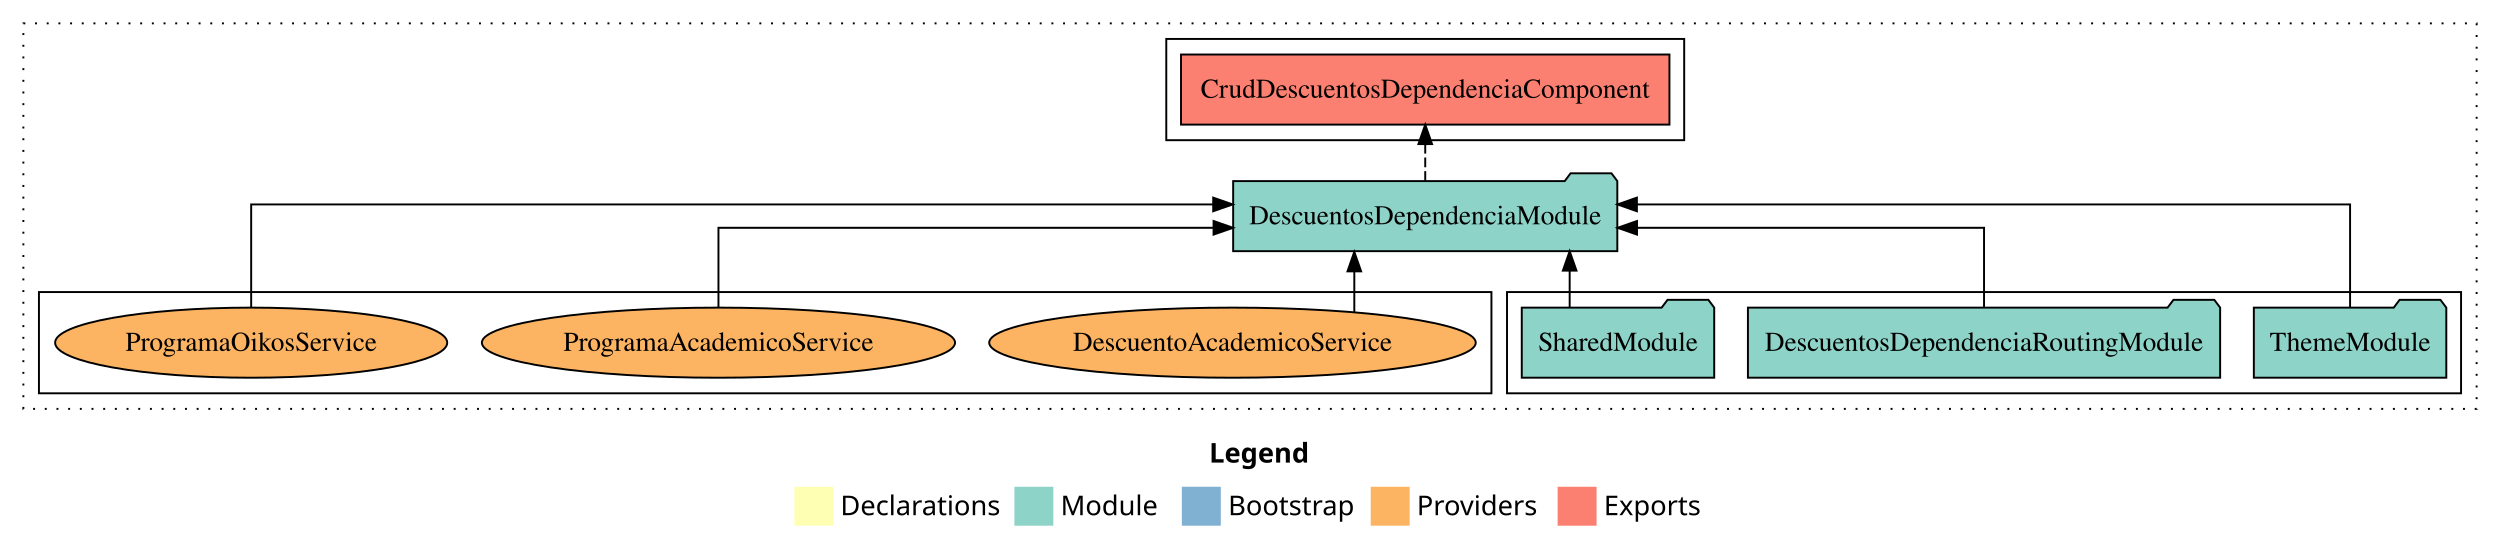
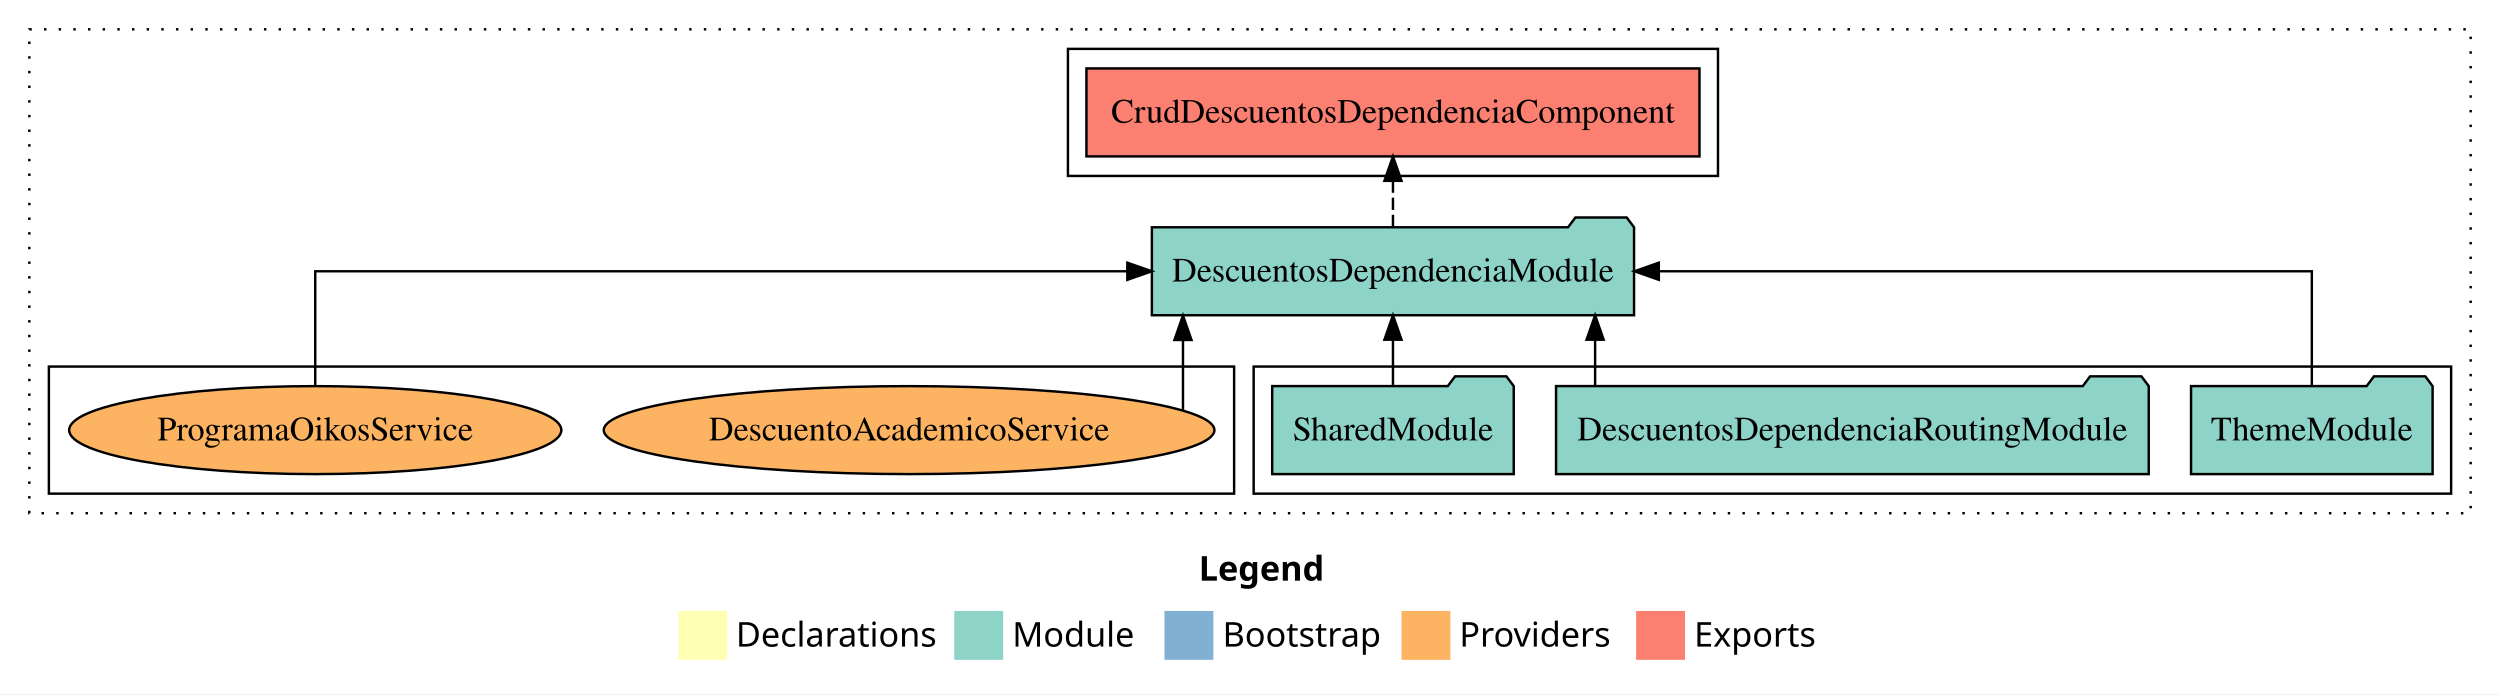
- <svg xmlns="http://www.w3.org/2000/svg" width="1284pt" height="284pt" viewBox="0.00 0.00 1284.00 284.00">
+ <svg xmlns="http://www.w3.org/2000/svg" width="1023pt" height="284pt" viewBox="0.00 0.00 1023.00 284.00">
  <g id="graph0" class="graph" transform="scale(1 1) rotate(0) translate(4 280)">
-     <polygon fill="#ffffff" stroke="transparent" points="-4,4 -4,-280 1280,-280 1280,4 -4,4" />
-     <text text-anchor="start" x="617.009" y="-42.4" font-family="sans-serif" font-weight="bold" font-size="14.00" fill="#000000">Legend</text>
-     <polygon fill="#ffffb3" stroke="transparent" points="404,-10 404,-30 424,-30 424,-10 404,-10" />
-     <text text-anchor="start" x="427.629" y="-15.4" font-family="sans-serif" font-size="14.00" fill="#000000">  Declarations</text>
-     <polygon fill="#8dd3c7" stroke="transparent" points="517,-10 517,-30 537,-30 537,-10 517,-10" />
-     <text text-anchor="start" x="540.725" y="-15.4" font-family="sans-serif" font-size="14.00" fill="#000000">  Module</text>
-     <polygon fill="#80b1d3" stroke="transparent" points="603,-10 603,-30 623,-30 623,-10 603,-10" />
-     <text text-anchor="start" x="626.781" y="-15.4" font-family="sans-serif" font-size="14.00" fill="#000000">  Bootstrap</text>
-     <polygon fill="#fdb462" stroke="transparent" points="700,-10 700,-30 720,-30 720,-10 700,-10" />
-     <text text-anchor="start" x="723.673" y="-15.4" font-family="sans-serif" font-size="14.00" fill="#000000">  Providers</text>
-     <polygon fill="#fb8072" stroke="transparent" points="796,-10 796,-30 816,-30 816,-10 796,-10" />
-     <text text-anchor="start" x="819.726" y="-15.4" font-family="sans-serif" font-size="14.00" fill="#000000">  Exports</text>
+     <polygon fill="#ffffff" stroke="transparent" points="-4,4 -4,-280 1019,-280 1019,4 -4,4" />
+     <text text-anchor="start" x="486.509" y="-42.4" font-family="sans-serif" font-weight="bold" font-size="14.00" fill="#000000">Legend</text>
+     <polygon fill="#ffffb3" stroke="transparent" points="273.5,-10 273.5,-30 293.5,-30 293.5,-10 273.5,-10" />
+     <text text-anchor="start" x="297.129" y="-15.4" font-family="sans-serif" font-size="14.00" fill="#000000">  Declarations</text>
+     <polygon fill="#8dd3c7" stroke="transparent" points="386.5,-10 386.5,-30 406.5,-30 406.5,-10 386.5,-10" />
+     <text text-anchor="start" x="410.225" y="-15.4" font-family="sans-serif" font-size="14.00" fill="#000000">  Module</text>
+     <polygon fill="#80b1d3" stroke="transparent" points="472.5,-10 472.5,-30 492.5,-30 492.5,-10 472.5,-10" />
+     <text text-anchor="start" x="496.281" y="-15.4" font-family="sans-serif" font-size="14.00" fill="#000000">  Bootstrap</text>
+     <polygon fill="#fdb462" stroke="transparent" points="569.5,-10 569.5,-30 589.5,-30 589.5,-10 569.5,-10" />
+     <text text-anchor="start" x="593.173" y="-15.4" font-family="sans-serif" font-size="14.00" fill="#000000">  Providers</text>
+     <polygon fill="#fb8072" stroke="transparent" points="665.5,-10 665.5,-30 685.5,-30 685.5,-10 665.5,-10" />
+     <text text-anchor="start" x="689.226" y="-15.4" font-family="sans-serif" font-size="14.00" fill="#000000">  Exports</text>
    <g id="clust1" class="cluster">
-       <polygon fill="none" stroke="#000000" stroke-dasharray="1,5" points="8,-70 8,-268 1268,-268 1268,-70 8,-70" />
+       <polygon fill="none" stroke="#000000" stroke-dasharray="1,5" points="8,-70 8,-268 1007,-268 1007,-70 8,-70" />
    </g>
    <g id="clust3" class="cluster">
-       <polygon fill="none" stroke="#000000" points="770,-78 770,-130 1260,-130 1260,-78 770,-78" />
+       <polygon fill="none" stroke="#000000" points="509,-78 509,-130 999,-130 999,-78 509,-78" />
    </g>
    <g id="clust4" class="cluster">
-       <polygon fill="none" stroke="#000000" points="595,-208 595,-260 861,-260 861,-208 595,-208" />
+       <polygon fill="none" stroke="#000000" points="433,-208 433,-260 699,-260 699,-208 433,-208" />
    </g>
    <g id="clust6" class="cluster">
-       <polygon fill="none" stroke="#000000" points="16,-78 16,-130 762,-130 762,-78 16,-78" />
+       <polygon fill="none" stroke="#000000" points="16,-78 16,-130 501,-130 501,-78 16,-78" />
    </g>
    <g id="node1" class="node">
-       <polygon fill="#8dd3c7" stroke="#000000" points="1252.423,-122 1249.423,-126 1228.423,-126 1225.423,-122 1153.577,-122 1153.577,-86 1252.423,-86 1252.423,-122" />
-       <text text-anchor="middle" x="1203" y="-99.8" font-family="Times,serif" font-size="14.00" fill="#000000">ThemeModule</text>
+       <polygon fill="#8dd3c7" stroke="#000000" points="991.423,-122 988.423,-126 967.423,-126 964.423,-122 892.577,-122 892.577,-86 991.423,-86 991.423,-122" />
+       <text text-anchor="middle" x="942" y="-99.8" font-family="Times,serif" font-size="14.00" fill="#000000">ThemeModule</text>
    </g>
    <g id="node4" class="node">
-       <polygon fill="#8dd3c7" stroke="#000000" points="826.65,-187 823.65,-191 802.65,-191 799.65,-187 629.35,-187 629.35,-151 826.65,-151 826.65,-187" />
-       <text text-anchor="middle" x="728" y="-164.8" font-family="Times,serif" font-size="14.00" fill="#000000">DescuentosDependenciaModule</text>
+       <polygon fill="#8dd3c7" stroke="#000000" points="664.65,-187 661.65,-191 640.65,-191 637.65,-187 467.35,-187 467.35,-151 664.65,-151 664.65,-187" />
+       <text text-anchor="middle" x="566" y="-164.8" font-family="Times,serif" font-size="14.00" fill="#000000">DescuentosDependenciaModule</text>
    </g>
    <g id="edge1" class="edge">
-       <path fill="none" stroke="#000000" d="M1203,-122.284C1203,-143.321 1203,-175 1203,-175 1203,-175 836.709,-175 836.709,-175" />
-       <polygon fill="#000000" stroke="#000000" points="836.709,-171.5 826.709,-175 836.709,-178.5 836.709,-171.5" />
+       <path fill="none" stroke="#000000" d="M942,-122.106C942,-141.339 942,-169 942,-169 942,-169 674.79,-169 674.79,-169" />
+       <polygon fill="#000000" stroke="#000000" points="674.79,-165.5 664.79,-169 674.789,-172.5 674.79,-165.5" />
    </g>
    <g id="node2" class="node">
-       <polygon fill="#8dd3c7" stroke="#000000" points="1136.268,-122 1133.268,-126 1112.268,-126 1109.268,-122 893.732,-122 893.732,-86 1136.268,-86 1136.268,-122" />
-       <text text-anchor="middle" x="1015" y="-99.8" font-family="Times,serif" font-size="14.00" fill="#000000">DescuentosDependenciaRoutingModule</text>
+       <polygon fill="#8dd3c7" stroke="#000000" points="875.268,-122 872.268,-126 851.268,-126 848.268,-122 632.732,-122 632.732,-86 875.268,-86 875.268,-122" />
+       <text text-anchor="middle" x="754" y="-99.8" font-family="Times,serif" font-size="14.00" fill="#000000">DescuentosDependenciaRoutingModule</text>
    </g>
    <g id="edge2" class="edge">
-       <path fill="none" stroke="#000000" d="M1015,-122.022C1015,-139.373 1015,-163 1015,-163 1015,-163 836.769,-163 836.769,-163" />
-       <polygon fill="#000000" stroke="#000000" points="836.769,-159.5 826.769,-163 836.769,-166.5 836.769,-159.5" />
+       <path fill="none" stroke="#000000" d="M648.721,-122.106C648.721,-122.106 648.721,-140.991 648.721,-140.991" />
+       <polygon fill="#000000" stroke="#000000" points="645.221,-140.991 648.721,-150.991 652.221,-140.991 645.221,-140.991" />
    </g>
    <g id="node3" class="node">
-       <polygon fill="#8dd3c7" stroke="#000000" points="876.423,-122 873.423,-126 852.423,-126 849.423,-122 777.577,-122 777.577,-86 876.423,-86 876.423,-122" />
-       <text text-anchor="middle" x="827" y="-99.8" font-family="Times,serif" font-size="14.00" fill="#000000">SharedModule</text>
+       <polygon fill="#8dd3c7" stroke="#000000" points="615.423,-122 612.423,-126 591.423,-126 588.423,-122 516.577,-122 516.577,-86 615.423,-86 615.423,-122" />
+       <text text-anchor="middle" x="566" y="-99.8" font-family="Times,serif" font-size="14.00" fill="#000000">SharedModule</text>
    </g>
    <g id="edge3" class="edge">
-       <path fill="none" stroke="#000000" d="M802.182,-122.106C802.182,-122.106 802.182,-140.991 802.182,-140.991" />
-       <polygon fill="#000000" stroke="#000000" points="798.682,-140.991 802.182,-150.991 805.682,-140.991 798.682,-140.991" />
+       <path fill="none" stroke="#000000" d="M566,-122.106C566,-122.106 566,-140.991 566,-140.991" />
+       <polygon fill="#000000" stroke="#000000" points="562.5,-140.991 566,-150.991 569.5,-140.991 562.5,-140.991" />
    </g>
    <g id="node5" class="node">
-       <polygon fill="#fb8072" stroke="#000000" points="853.43,-252 602.57,-252 602.57,-216 853.43,-216 853.43,-252" />
-       <text text-anchor="middle" x="728" y="-229.8" font-family="Times,serif" font-size="14.00" fill="#000000">CrudDescuentosDependenciaComponent </text>
+       <polygon fill="#fb8072" stroke="#000000" points="691.43,-252 440.57,-252 440.57,-216 691.43,-216 691.43,-252" />
+       <text text-anchor="middle" x="566" y="-229.8" font-family="Times,serif" font-size="14.00" fill="#000000">CrudDescuentosDependenciaComponent </text>
    </g>
    <g id="edge4" class="edge">
-       <path fill="none" stroke="#000000" stroke-dasharray="5,2" d="M728,-187.106C728,-187.106 728,-205.991 728,-205.991" />
-       <polygon fill="#000000" stroke="#000000" points="724.5,-205.991 728,-215.991 731.5,-205.991 724.5,-205.991" />
+       <path fill="none" stroke="#000000" stroke-dasharray="5,2" d="M566,-187.106C566,-187.106 566,-205.991 566,-205.991" />
+       <polygon fill="#000000" stroke="#000000" points="562.5,-205.991 566,-215.991 569.5,-205.991 562.5,-205.991" />
    </g>
    <g id="node6" class="node">
-       <ellipse fill="#fdb462" stroke="#000000" cx="629" cy="-104" rx="124.938" ry="18" />
-       <text text-anchor="middle" x="629" y="-99.8" font-family="Times,serif" font-size="14.00" fill="#000000">DescuentoAcademicoService</text>
+       <ellipse fill="#fdb462" stroke="#000000" cx="368" cy="-104" rx="124.938" ry="18" />
+       <text text-anchor="middle" x="368" y="-99.8" font-family="Times,serif" font-size="14.00" fill="#000000">DescuentoAcademicoService</text>
    </g>
    <g id="edge5" class="edge">
-       <path fill="none" stroke="#000000" d="M691.572,-119.735C691.572,-119.735 691.572,-140.645 691.572,-140.645" />
-       <polygon fill="#000000" stroke="#000000" points="688.072,-140.645 691.572,-150.645 695.072,-140.645 688.072,-140.645" />
+       <path fill="none" stroke="#000000" d="M480.072,-111.97C480.072,-111.97 480.072,-140.872 480.072,-140.872" />
+       <polygon fill="#000000" stroke="#000000" points="476.572,-140.872 480.072,-150.872 483.572,-140.872 476.572,-140.872" />
    </g>
    <g id="node7" class="node">
-       <ellipse fill="#fdb462" stroke="#000000" cx="365" cy="-104" rx="121.507" ry="18" />
-       <text text-anchor="middle" x="365" y="-99.8" font-family="Times,serif" font-size="14.00" fill="#000000">ProgramaAcademicoService</text>
-     </g>
-     <g id="edge6" class="edge">
-       <path fill="none" stroke="#000000" d="M365,-122.022C365,-139.373 365,-163 365,-163 365,-163 619.288,-163 619.288,-163" />
-       <polygon fill="#000000" stroke="#000000" points="619.288,-166.5 629.288,-163 619.288,-159.5 619.288,-166.5" />
-     </g>
-     <g id="node8" class="node">
      <ellipse fill="#fdb462" stroke="#000000" cx="125" cy="-104" rx="100.7" ry="18" />
      <text text-anchor="middle" x="125" y="-99.8" font-family="Times,serif" font-size="14.00" fill="#000000">ProgramaOikosService</text>
    </g>
-     <g id="edge7" class="edge">
-       <path fill="none" stroke="#000000" d="M125,-122.284C125,-143.321 125,-175 125,-175 125,-175 619.102,-175 619.102,-175" />
-       <polygon fill="#000000" stroke="#000000" points="619.102,-178.5 629.102,-175 619.102,-171.5 619.102,-178.5" />
+     <g id="edge6" class="edge">
+       <path fill="none" stroke="#000000" d="M125,-122.106C125,-141.339 125,-169 125,-169 125,-169 457.306,-169 457.306,-169" />
+       <polygon fill="#000000" stroke="#000000" points="457.306,-172.5 467.306,-169 457.305,-165.5 457.306,-172.5" />
    </g>
  </g>
</svg>
